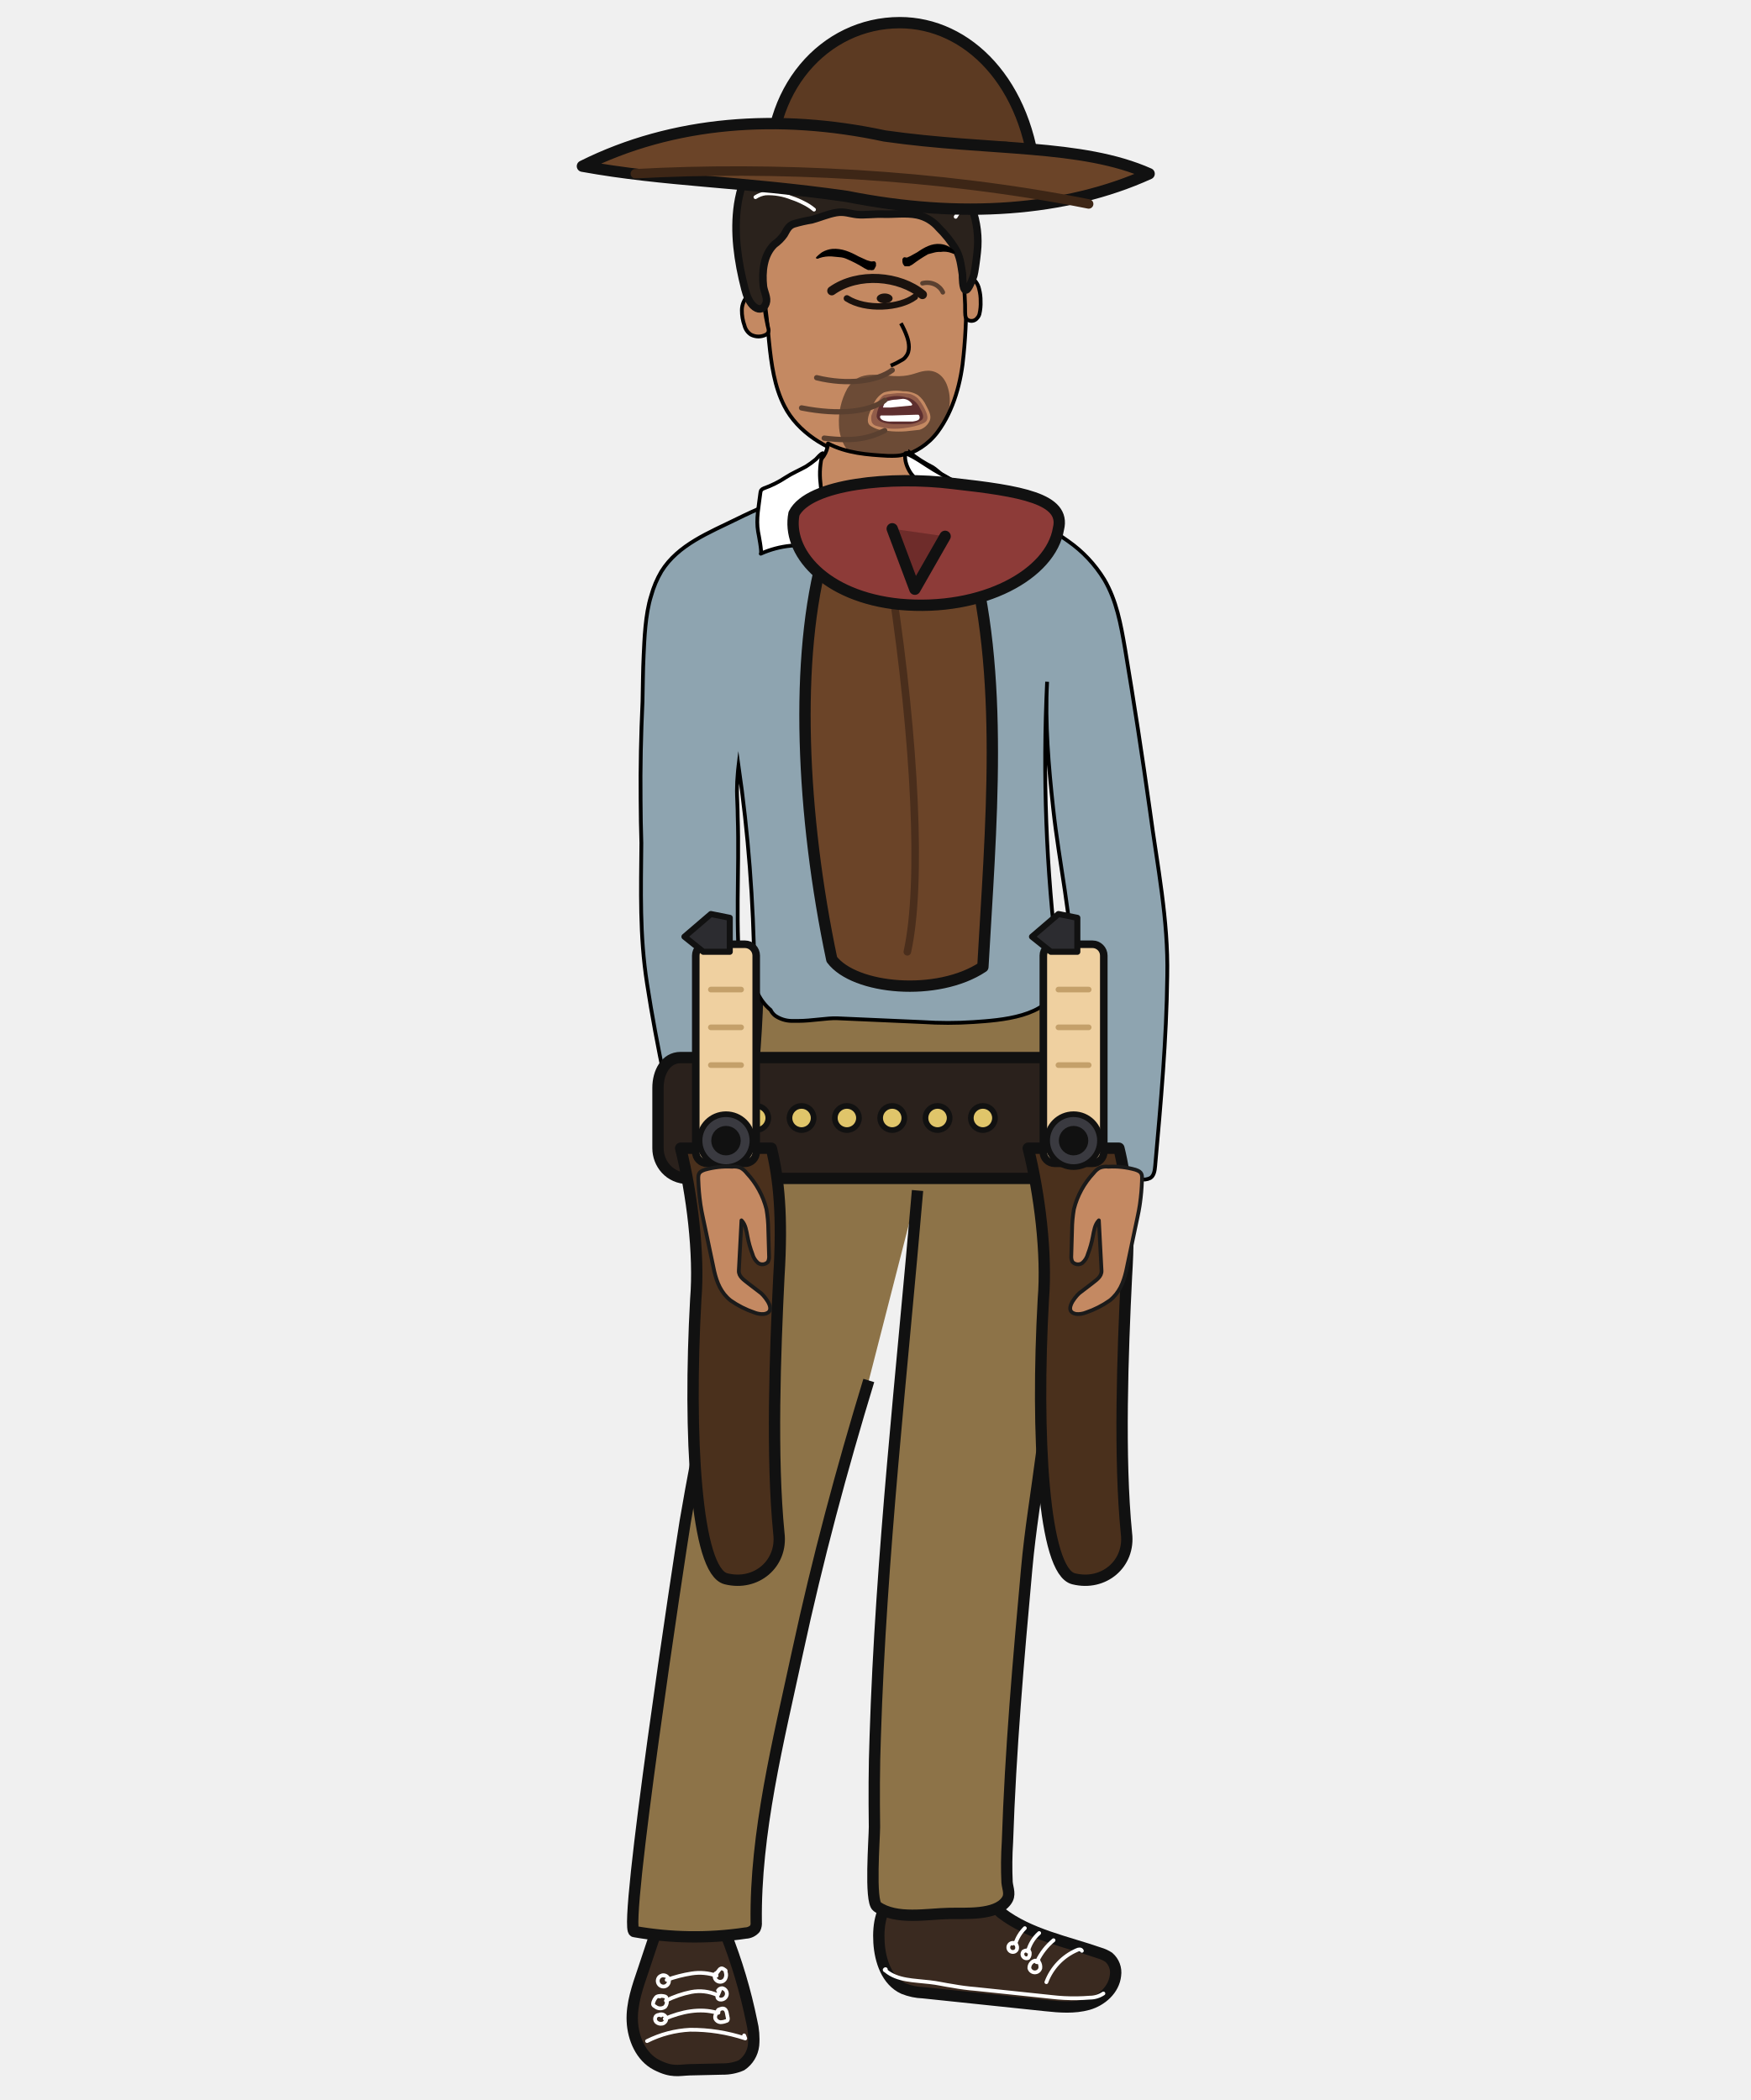
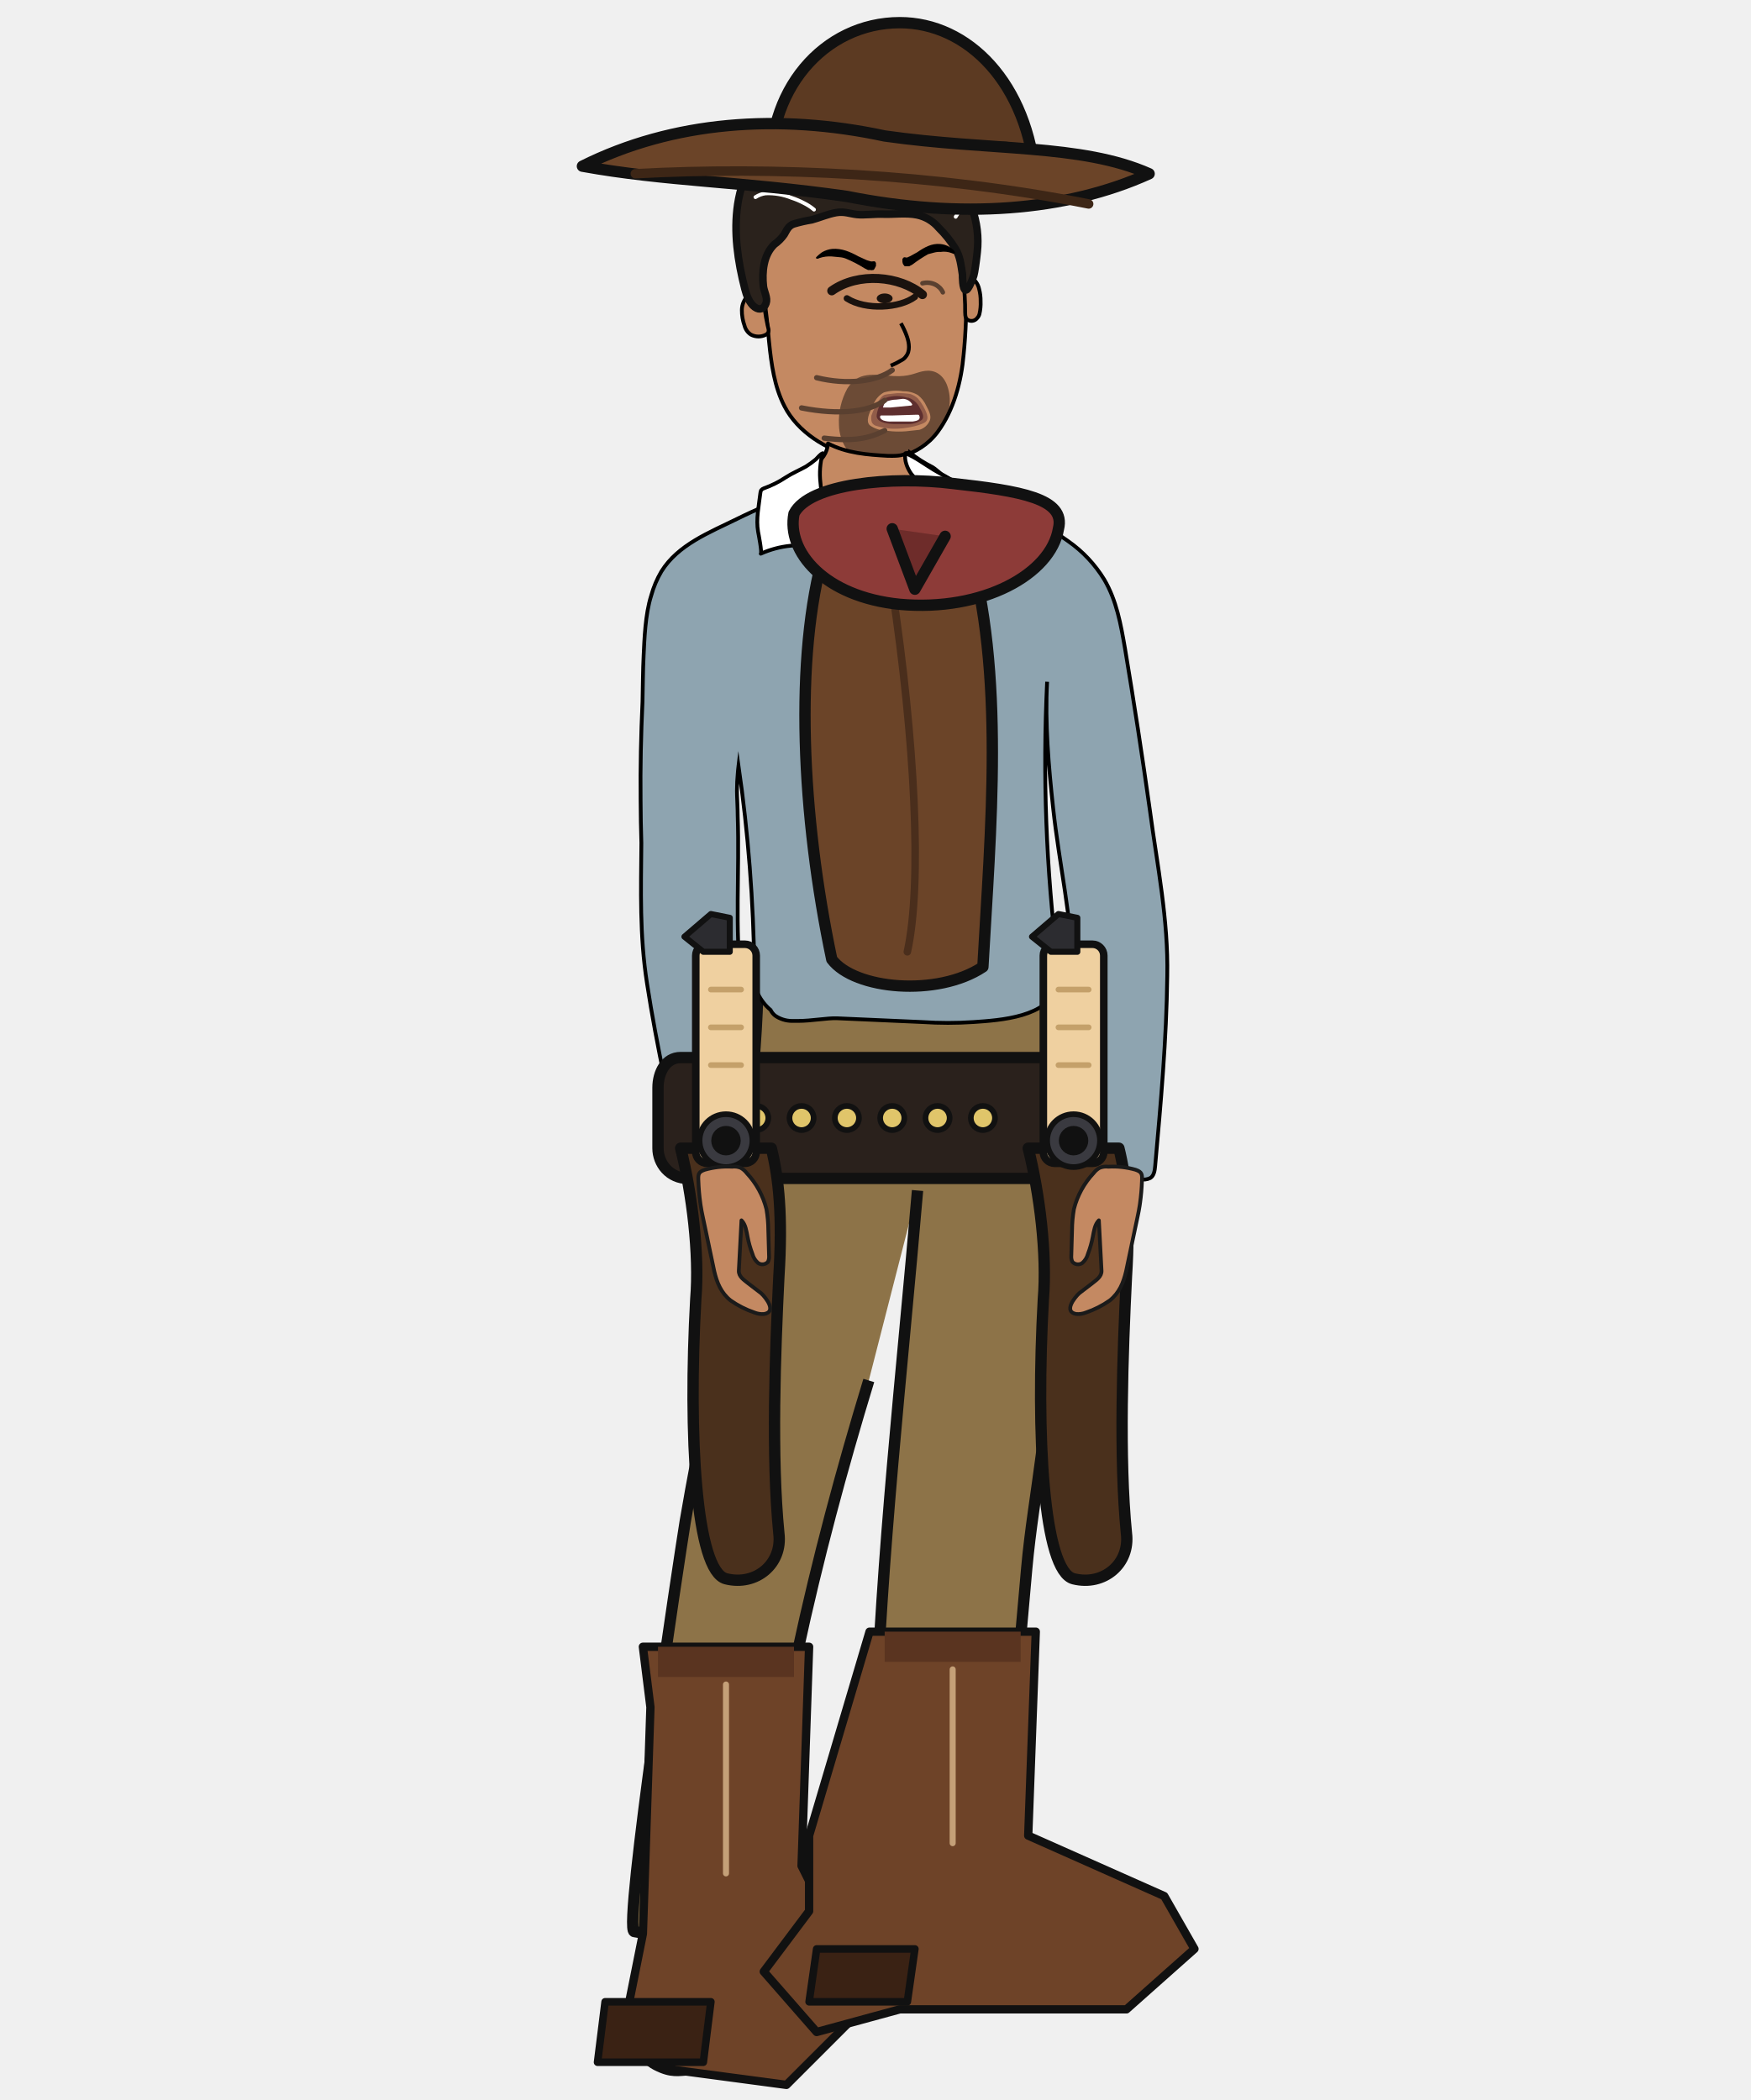
<svg xmlns="http://www.w3.org/2000/svg" width="500" height="600" viewBox="78 12 171 556">
  <path fill="#c48962" stroke="#000" stroke-linecap="round" stroke-linejoin="round" d="M171.5 66.9a25 25 0 0 0-4.7-.1 183 183 0 0 0-19.6 1.8c-5.2.6-11.5 1.9-13.5 7.5a.4.4 0 0 1-.1.3c-.1.3-.1.6-.2.9-1.1 4.9.1 10.1.9 15a9 9 0 0 1 .2 1.6c.4 2.9.6 5.8.9 8.6.6 5.9 1.4 11.9 4.1 17.1 6.8 13.3 30.5 20.1 40.5 6.8 4.3-5.8 6.3-13.4 6.9-20.5.3-3 .5-6 .6-8.9s0-4.4-.1-6.7a36.3 36.3 0 0 0-2.9-13.8 19.6 19.6 0 0 0-3.6-5.4c-2.3-2.7-5.9-3.9-9.4-4.2" />
  <path fill="#c48962" stroke="#000" stroke-linecap="round" stroke-linejoin="round" d="M130.6 100.6a4 4 0 0 1-1.7-2.4 11.8 11.8 0 0 1-.7-4.1 5.4 5.4 0 0 1 1.6-3.8l1-.7a9.3 9.3 0 0 1 2.4-.4h.5c.2.1.2.3.2.5a48.3 48.3 0 0 0 1.1 8.4c.2 1 .7 1.8-.4 2.5a4.3 4.3 0 0 1-4 0m59.9-4.4a2.4 2.4 0 0 0 .6-1.1 12.3 12.3 0 0 0 .3-3.3 12 12 0 0 0-.4-3.3 4.8 4.8 0 0 0-2.2-3.1 1.5 1.5 0 0 0-.9-.2c-.2 0-.7-.1-.9.1s-.1.2-.1.4l.3 5c.1 1.3.1 2.6.1 3.9s.2 1.9.9 2.2a1.9 1.9 0 0 0 2.3-.6" />
  <path fill="#2a221c" stroke="#111" stroke-linejoin="round" stroke-width="2" d="M127.1 66.1c-1.1 7.4 0 15 1.9 22.4.4 1.6 1.2 3.8 2.6 4.8s2.5.4 3-1-.5-3-.7-4.5c-.4-3.8 0-8.3 2.9-11.1a10.7 10.7 0 0 0 2.6-2.6c.7-1.2 1.1-2.3 2.5-2.8a37 37 0 0 1 4.8-1.1c2.2-.6 4.2-1.5 6.4-1.9s3.7.3 5.6.5 4.7-.2 7.1-.1 5.9-.4 8.8.2a10.2 10.2 0 0 1 5.7 3.4 29.5 29.5 0 0 1 4.4 5.5c1.3 2.1 1.5 4.4 1.9 6.9 0 .5 0 3.9.8 4.1s2-3.3 2.2-3.9.7-4.1.9-6.1a25.7 25.7 0 0 0-1.4-11.7c-2.1-5.1-3.6-11.2-8.4-14.4-2.8-1.9-5.2-5.2-8.3-6.4s-5.3-1.1-7.9-1.9c-4.4-1.3-8.8-2.7-13.4-2.7a17.2 17.2 0 0 0-8.1 1.5 9.8 9.8 0 0 0-3.8 3.2c-.7 1-.7 2.3-1.6 3.2s-2.6 1-4 1.7-2.2 2.3-2.8 3.6a36 36 0 0 0-3.7 11.2Z" />
  <path fill="none" stroke="#000" stroke-miterlimit="10" d="M167.6 108.8a21 21 0 0 0 3-1.5 2.8 2.8 0 0 0 1-.9c1.2-1.4.9-3.6.3-5.3a22 22 0 0 0-1.6-3.5" />
  <path d="M149.4 78.8a6.6 6.6 0 0 1 2.7-.9c2.6-.2 4.8.8 7 2l2.2 1 1 .3c.4.1.8-.1 1.1 0l.3.4v.8l-.3.6a1 1 0 0 1-.4.5h-.2c-.2.1-.4 0-.6 0h-.6l-1-.5a31.3 31.3 0 0 0-4.8-2.5 5.3 5.3 0 0 0-1.7-.4l-2.1-.2a8.5 8.5 0 0 0-3.2.4l-.5.2c-.2 0-.4 0-.5-.2s1.3-1.3 1.6-1.5m33.8-1.4a5.7 5.7 0 0 0-2.5-.8c-2.3-.2-4.2.9-6.1 2.2l-1.8 1-.9.4c-.3 0-.7-.2-.9 0s-.2.2-.3.4v.7a1.9 1.9 0 0 0 .2.7l.4.5h1.2l.9-.5a36 36 0 0 1 4.1-2.7l1.5-.4a5.5 5.5 0 0 1 1.8-.2 5.7 5.7 0 0 1 2.9.3l.5.2.4-.2c.2-.5-1.1-1.4-1.4-1.6" />
  <path d="M156.1 114.9a9.1 9.1 0 0 1 1.8-2.1c3-2.7 8.3-1.1 11.9-1.2s4.6-1.1 6.9-1.4 4.5.7 5.7 3.5a11.6 11.6 0 0 1-.7 10.1c-3.8 6.7-12.2 10.4-19.7 9.8h-.6c-2.4-.3-4-.6-5.4-2.6a11.7 11.7 0 0 1-2.1-6.5 18.1 18.1 0 0 1 2.2-9.6m7 4a12 12 0 0 1-.5 1.1c-.6 1.2-1.8 3.7-.4 4.7a7.6 7.6 0 0 0 3.9 1.3 25.5 25.5 0 0 0 7.3 0l1.8-.2a4.3 4.3 0 0 0 2.8-2.6c.4-1.3-.4-2.6-1-3.8a7.4 7.4 0 0 0-2.2-2.8 7.3 7.3 0 0 0-3.9-1 10.9 10.9 0 0 0-5.1.3 6.1 6.1 0 0 0-2.7 3" opacity=".45" />
  <path fill="#5e2f2f" d="M172.7 116.3a5 5 0 0 1 2.1 1.2 14.3 14.3 0 0 1 1.4 2c.6 1.2 1.9 3.3.5 4.3s-6.6 2.1-9.9 1.6a18.3 18.3 0 0 1-3.2-.7 1.8 1.8 0 0 1-1-.9 3.7 3.7 0 0 1-.1-1.8 13.3 13.3 0 0 1 .9-2.1 12.4 12.4 0 0 1 1.7-2.7c.6-.8 1.5-.8 2.4-.9l1.8-.2a19.4 19.4 0 0 1 3.4.2" opacity=".5" />
  <path fill="#5e2f2f" d="M172 117.3h.3a5.1 5.1 0 0 1 3 2.7c.5.9 1.4 2.4.5 3.2a6.3 6.3 0 0 1-3.5 1.1h-3.8c-2.3-.1-4.9-.6-4.6-2.5a8.1 8.1 0 0 1 .8-2.5c.5-.7.7-1.5 1.7-2a8.9 8.9 0 0 1 5.6 0" />
  <path fill="#fff" d="M165.6 119.7c0 .1-.1.1 0 .2h1.9l5.2-.5a.7.7 0 0 0 .6-.2.4.4 0 0 0-.1-.3 2.9 2.9 0 0 0-2.4-1.3l-1.7.2a7.5 7.5 0 0 0-2.6.5c-.6.3-.7.9-.9 1.4m0 3.6a5.8 5.8 0 0 0 2.3.3h5.5c.6-.1 1.4-.2 1.7-.6a.8.8 0 0 0 .1-.8.5.5 0 0 0-.3-.4h-.4l-6.5.2h-3c-.6.4.1 1.1.6 1.3" />
  <path fill="none" stroke="#fff" stroke-linecap="round" stroke-linejoin="round" d="M184.8 69.4a8.3 8.3 0 0 0 1.1-7.5 13.8 13.8 0 0 0-4.7-6.3m-6.7 11.9a16.5 16.5 0 0 0 2.8-6c1.9-7.6-3.6-13.8-4.3-14.7M165.3 65c2.3-1.5 5.1-3.5 5.2-6.6V58a14.8 14.8 0 0 0-4.1-8.6 16.3 16.3 0 0 0-8.4-4.6m-3.4 18.3a14.3 14.3 0 0 0-14.3-6.6m7 11a13.4 13.4 0 0 0-2.8-1.8 20.5 20.5 0 0 0-3.1-1.3 16.5 16.5 0 0 0-6.9-1.2 6.3 6.3 0 0 0-2.7 1" />
  <path fill="#3a2a20" stroke="#111" stroke-linecap="round" stroke-linejoin="round" stroke-width="3" d="m104.9 525.2-2.8 8.4c-1.5 4.4-3.1 8.9-2.9 13.5s2.3 9.5 6.4 11.6 5.8 1.4 8.8 1.3l8.7-.2a12.1 12.1 0 0 0 5-1 7.4 7.4 0 0 0 3.2-5.3 19.2 19.2 0 0 0-.5-6.3 138 138 0 0 0-7-23.5c-.6-1.6-1.4-3.2-3.1-3.8a10.5 10.5 0 0 0-3.1-.3 49 49 0 0 0-7.6.9 9.8 9.8 0 0 0-3.8 1.5 3.1 3.1 0 0 0-1.3 3.2" />
  <path fill="none" stroke="#fff" stroke-linecap="round" stroke-linejoin="round" d="m128.8 550.9.3.8a45.1 45.1 0 0 0-14.6-2.3 28.4 28.4 0 0 0-11.4 3m18.4-17.3a13.5 13.5 0 0 0-6.6-.6 35.5 35.5 0 0 0-6.6 1.7m13.4 4a11.6 11.6 0 0 0-6.9-.8 26.6 26.6 0 0 0-6.7 2.3m13.7 3.1c0-.1.3 0 .2.1h-.4c-4.5-1.3-9.4-.3-13.8 1.6" />
  <path fill="none" stroke="#fff" stroke-linecap="round" stroke-linejoin="round" d="M107.1 535a1.5 1.5 0 0 1 1 2.8 1.5 1.5 0 0 1-1.9-2.2 1.4 1.4 0 0 1 1.6-.5m-1.7 5.4a3.7 3.7 0 0 1 1.8.1c.1.1.3.1.3.3a.6.6 0 0 1 .1.4 2.3 2.3 0 0 1-.4 2 2.1 2.1 0 0 1-2.7-.1.8.8 0 0 1-.5-.5 1.7 1.7 0 0 1 .1-.7 3.9 3.9 0 0 1 .6-1.1.9.9 0 0 1 1.1-.3m-.1 4.8a1.4 1.4 0 0 1 1.6.5 1.2 1.2 0 0 1-.3 1.6 1.1 1.1 0 0 1-.7.3 1.7 1.7 0 0 1-1.5-.5 1.2 1.2 0 0 1-.1-1.4 1.1 1.1 0 0 1 1.4-.3m15.2-1.5c.5-.2 1.1-.5 1.6-.2s.6.9.7 1.5l.2 1a.9.9 0 0 1-.1.5.5.5 0 0 1-.4.2 4 4 0 0 1-1.5.3 1.6 1.6 0 0 1-1.3-.9 1.4 1.4 0 0 1 0-.9 6 6 0 0 1 .7-1.4h.3m-.3-5.2a1.3 1.3 0 0 1 1.1-.6 1.5 1.5 0 0 1 1.2 1.8 1.6 1.6 0 0 1-1.8 1.2.9.9 0 0 1-.6-.4.8.8 0 0 1 .1-.9l.5-1.2m-1-4.5c.7-.3.9-1.7 1.9-1.1s.5.5.6.8a2.2 2.2 0 0 1-.1 1.8 1.5 1.5 0 0 1-2.8-.4c-.1-.3 0-1.2.6-1.1" />
  <path fill="#3a2a20" stroke="#111" stroke-linecap="round" stroke-linejoin="round" stroke-width="3" d="M222.9 529.1a8.8 8.8 0 0 1 2.4 1.1 5.3 5.3 0 0 1 1.8 4.8c-.4 3.8-3.7 6.7-7.3 7.7s-7.5.7-11.2.3l-32.4-3.4a15.1 15.1 0 0 1-5.2-1.1c-4.4-2-6.2-7.3-6.5-12.2s.6-9.8 4.4-12.5 5.6-2 8.5-2.2 10.3-2.2 13.6-.6 3.4 5.5 5.9 7.5c7.4 5.7 17.4 7.6 26 10.6" />
  <path fill="none" stroke="#fff" stroke-linecap="round" stroke-linejoin="round" d="M218.2 528.5c-.2-.5-.9-.4-1.3-.2a15 15 0 0 0-8.1 8.5m1.9-11.1a16.4 16.4 0 0 0-4.3 5.5c.1.1.3 0 .3-.2m.2-7.2a9.7 9.7 0 0 0-3 4.9m-.8-6.2a10.1 10.1 0 0 0-2.5 4.1s.2 0 .1-.1m23.2 13.3a6.4 6.4 0 0 1-3.6 1.1 52 52 0 0 1-6.8.1c-2.1-.1-4.2-.4-6.3-.6l-17.1-1.8a60 60 0 0 1-6.1-.8c-2.1-.3-4.1-.8-6.1-1-4.1-.5-8.5-.4-11.6-3q-.3-.1-.3-.3c.1-.2.4-.2.3 0" />
  <path fill="none" stroke="#fff" stroke-linecap="round" stroke-linejoin="round" d="M206.5 531.4h.3a2.5 2.5 0 0 1 .4 1.7 1.5 1.5 0 0 1-2.9 0 2 2 0 0 1 1.5-2c.3 0 .7.1.7.4a.4.4 0 0 1-.5-.2m-2.3-2.9a.4.4 0 0 1 .5.2.7.7 0 0 1 .2.6 1.7 1.7 0 0 1-.4 1.2 1.1 1.1 0 0 1-1.3-1.7 1.6 1.6 0 0 1 1.5-.2m-4.4-1.9c.1-.2.4-.2.6-.2l.4.4a1.5 1.5 0 0 1 .2 1.3 1 1 0 0 1-.4.5 1.2 1.2 0 1 1-.2-2.1" />
  <path fill="#8d7348" fill-rule="evenodd" stroke="#111" stroke-linejoin="round" stroke-width="3" d="M161.8 377.5c-7.2 23.6-13.6 47.5-18.8 71.6s-11.3 48.2-11 71.8a3.2 3.2 0 0 1-.3 1.7 3.5 3.5 0 0 1-2.5 1.2 91.3 91.3 0 0 1-29.5-.4c-3-.5 12-99.3 13.5-108.5 3.8-22.5 9-44.8 11.8-67.4s6.7-47.9 7.4-72.1a4.2 4.2 0 0 1 .3-1.3 1.8 1.8 0 0 1 .9-.6c5-2.7 10.2-1.8 15.6-1.9s13-.1 19.5 0c12 .2 24 .6 36 .6 2.1.1 4.5.2 6 1.7s1.7 3.4 1.8 5.3c2 18.4 3.5 37.1 2.1 55.6-1.6 20.9-4.3 41.6-7.1 62.3-1.3 10.1-3 20.1-3.9 30.2-2.2 24.2-4.3 48.2-5.1 72.4a96 96 0 0 0-.1 10.7c.2 1.8 1 3.3-.2 4.9-2.8 3.9-10.9 3.2-15.1 3.3-5.9.1-14 1.8-19.1-1.8-2-1.4-.7-18.1-.7-21.1-.1-7.9-.1-15.8.2-23.8 1.5-48 7.1-96.6 11.2-144.7" />
  <path fill="#8ea4b0" stroke="#000" stroke-miterlimit="10" d="M101.6 235.2c-.1-3.8-.2-7.5-.2-11.3-.1-8.7.1-17.4.5-26.1.1-4.1.1-8.2.3-12.3s.4-10.8 2-15.8a26.2 26.2 0 0 1 2.7-6.4c4.4-7.1 12.7-10.3 20-13.9 5.3-2.6 10.7-5.1 16.7-6.2h1.3a4.8 4.8 0 0 1 2 1.5 120 120 0 0 0 10.9 11.6c1.7 1.6 5.8 6.2 8.3 5.6s5.8-5.1 8-6.8a7.9 7.9 0 0 1 3.9-2.1c1.8-.3 3.5.4 5.2.2s5.2-1.7 5-1.9l-5.5-5.3a30 30 0 0 1-2.9-3.2 16.7 16.7 0 0 0-2.3-2.3 15.9 15.9 0 0 1-4.6-6 4.2 4.2 0 0 1-.3-2.7 35 35 0 0 0 6.1 3.9c.8.5 1.5 1.2 2.3 1.8l2.8 1.6c9.5 6 21.5 9.4 30.8 16.2a34 34 0 0 1 9.5 10.1c3.3 5.6 4.4 11.9 5.5 18.2q3.6 21.5 6.6 42.9c2 15 4.9 28.9 4.6 43.9-.2 16.9-1.7 33.6-3.2 50.3-.1 1.2-.3 2.6-1.3 3.2a4 4 0 0 1-2.7.3l-10.1-1.3a8 8 0 0 1-4-1.4 7.8 7.8 0 0 1-2-4.4c-3-15.6-1.2-31.2-1.6-46.8s-3.7-29.5-5.3-44.3c-1.2-11.1-2.2-22.5-1.6-33.5a430.4 430.4 0 0 0 2.8 74.3 14.9 14.9 0 0 1 0 6.3c-2.6 8.2-15 9-22.3 9.5a101 101 0 0 1-13.5 0l-22.6-1c-2.6-.1-6.7.7-10.3.7h-1.7a7.9 7.9 0 0 1-4.4-1.4 4.4 4.4 0 0 1-1.2-1.5 13.1 13.1 0 0 1-3.3-4.2c-.9-2-.9-4.2-1-6.4a413.5 413.5 0 0 0-4.2-54.2c-.1.8-.1 1.6-.2 2.4s-.2 2.9-.2 4.4.2 4.5.2 6.7c.5 14.7-.8 29.5.9 44.2 1.4 12.9 4.4 25.7 4.9 38.5a6.8 6.8 0 0 1 .1 2.8c0 1.9 0 3.8-.1 5.6s-.3 3.3-1.4 4.3a6.1 6.1 0 0 1-3.7 1.5l-10 1.3a4.9 4.9 0 0 1-2.7-.3 4.9 4.9 0 0 1-1.8-3.2c-3.8-16.7-7.6-33.5-10.2-50.4-2-12.8-1.6-24.7-1.5-37.2Z" />
  <path fill="#c48962" stroke="#000" stroke-linecap="round" stroke-linejoin="round" d="M181.7 143.5a19.6 19.6 0 0 1 4.2 3.9 5.5 5.5 0 0 1 1.2 2.7c.2 1.8-.9 3.4-2.1 4.7a13.9 13.9 0 0 1-6.3 3.7c-2.1.5-4.3.7-6.5 1.2a21.2 21.2 0 0 0-7.4 3.6 3.2 3.2 0 0 1-2.4.9 4.7 4.7 0 0 1-.9-.6c-2.8-2.2-5.9-5.1-9.2-6.6s-5.9-1-8.3-3.3-5.7-5.8-5.1-9.3a8.5 8.5 0 0 1 .9-2.2c1.7-3 4.5-5.2 7.4-7.1a6.9 6.9 0 0 0 3.8-5.7c4.9 2.6 10.5 3 15.9 3.3 1.8 0 3.6.1 5.1-.8-.2 5.3 6 8.8 9.7 11.6" />
  <path fill="none" stroke="#1a1a1a" stroke-linecap="round" stroke-linejoin="round" d="M167.8 145.7a1.6 1.6 0 0 1-2.6.6c-.2-.1-.3-.4-.5-.6" />
  <path fill="#fff" stroke="#000" stroke-linecap="round" stroke-linejoin="round" d="M180 145.5c-.1 1.6-1.3 2.7-2.6 3.9l-4.8 4.5-6.6 6.1c-1.4 1.3-1.8 1.5-3.4.4a28.5 28.5 0 0 1-3.3-2.5 37 37 0 0 1-4.1-4.8 23.2 23.2 0 0 1-3.9-5.4 19.5 19.5 0 0 1-2.3-7.9 20.5 20.5 0 0 1 .6-7.8c-.6.2-1.3 1.1-1.8 1.6a25 25 0 0 1-2.6 1.9c-1.8 1-3.7 1.8-5.4 2.9a26.2 26.2 0 0 1-5.8 2.9 1.5 1.5 0 0 0-.7.5 1.9 1.9 0 0 0-.2.7c-.4 3.5-1.2 6.9-.6 10.3.1.5 1.1 5.6.7 5.8a25.5 25.5 0 0 1 16.1-1.6c5.6 1.3 9.8 4.7 13.7 8.5l3.1-2.8c6.2-4.4 12.9.4 18.7 3a17.8 17.8 0 0 0 1.3-4.5 128 128 0 0 1 5-13.5c.7-1.7 1.3-3-.3-4.4s-2.7-1.6-4-2.4l-7.8-4.5c-2.5-1.5-4.8-3.3-7.5-4.4-.4 1.8.5 4 1.5 5.4a19.2 19.2 0 0 0 4.6 4.4c1.3 1 2.4 1.9 2.4 3.7" />
  <g fill="none" stroke="#111" stroke-linecap="round" stroke-linejoin="round" stroke-width="3" class="gear">
    <path fill="#6b4428" d="M150 158c-8 28-6 70 2 108 6 8 28 10 40 2 2-36 6-78-4-112-14 2-28 2-38 2" />
    <path stroke="#4a2e1c" stroke-width="2" d="M168 168c6 40 8 78 4 96" />
    <path fill="#2a211c" d="M112 292h104c4 0 6 4 6 8v16c0 4-3 8-8 8H114c-5 0-8-4-8-8v-16c0-4 2-8 6-8" />
    <g fill="#e0c56a" stroke-width="1.5">
      <circle cx="132" cy="308" r="3.2" />
      <circle cx="144" cy="308" r="3.2" />
      <circle cx="156" cy="308" r="3.2" />
      <circle cx="168" cy="308" r="3.2" />
      <circle cx="180" cy="308" r="3.2" />
      <circle cx="192" cy="308" r="3.2" />
    </g>
    <path fill="#4a301c" d="M112 316h24c2 8 3 18 2 34-1 20-2 48 0 68 1 8-6 14-14 12s-10-38-8-74c1-12-1-28-4-40" />
    <rect width="16" height="58" x="116" y="262" fill="#efd0a0" stroke-width="2" rx="3" />
    <path stroke="#c4a06a" stroke-width="1.5" d="M120 274h8m-8 10h8m-8 10h8" />
    <path fill="#2c2c30" stroke-width="1.6" d="M118 264h7v-9l-5-1-7 6z" />
    <circle cx="124" cy="314" r="7" fill="#3a3a40" stroke-width="1.5" />
    <circle cx="124" cy="314" r="2.4" fill="#111" />
    <path fill="#4a301c" d="M204 316h24c2 8 3 18 2 34-1 20-2 48 0 68 1 8-6 14-14 12s-10-38-8-74c1-12-1-28-4-40" />
    <rect width="16" height="58" x="208" y="262" fill="#efd0a0" stroke-width="2" rx="3" />
    <path stroke="#c4a06a" stroke-width="1.5" d="M212 274h8m-8 10h8m-8 10h8" />
    <path fill="#2c2c30" stroke-width="1.6" d="M210 264h7v-9l-5-1-7 6z" />
    <circle cx="216" cy="314" r="7" fill="#3a3a40" stroke-width="1.5" />
    <circle cx="216" cy="314" r="2.4" fill="#111" />
  </g>
  <path fill="#c48962" stroke="#1a1a1a" stroke-linecap="round" stroke-linejoin="round" d="M233.6 330.5c0 .2-.1.5-.1.7-.3 2-.8 4-1.2 6l-2.4 11.4c-.7 3-1.8 5.7-4.3 7.7a24.9 24.9 0 0 1-6.3 3.2 5.7 5.7 0 0 1-2.6.4c-3.4-.6-.5-4.3.8-5.5l3.4-2.6c1.1-.9 2.6-1.8 2.5-3.4l-.7-13.3c-1.1 1.1-1.3 2.8-1.6 4.3a26.4 26.4 0 0 1-1.3 4.6 4.7 4.7 0 0 1-1.5 2.4 2 2 0 0 1-2.6-.3 3 3 0 0 1-.3-1.6l.2-6.8a34.3 34.3 0 0 1 .5-5.6 21.6 21.6 0 0 1 5.2-9.5 5.2 5.2 0 0 1 1.6-1.4 4.5 4.5 0 0 1 2.3-.3 21.6 21.6 0 0 1 7.2.8c1.8.6 1.8 1.3 1.7 3.1a55 55 0 0 1-.5 5.7m-116.4 0c0 .2.1.5.1.7.3 2 .8 4 1.2 6l2.4 11.4c.7 3 1.8 5.7 4.3 7.7a24.9 24.9 0 0 0 6.3 3.2 5.7 5.7 0 0 0 2.6.4c3.4-.6.5-4.3-.8-5.5l-3.4-2.6c-1.1-.9-2.6-1.8-2.5-3.4l.7-13.3c1.1 1.1 1.3 2.8 1.6 4.3a26.4 26.4 0 0 0 1.3 4.6 4.7 4.7 0 0 0 1.5 2.4 2 2 0 0 0 2.6-.3 3 3 0 0 0 .3-1.6l-.2-6.8a34.3 34.3 0 0 0-.5-5.6 21.6 21.6 0 0 0-5.2-9.5 5.2 5.2 0 0 0-1.6-1.4 4.5 4.5 0 0 0-2.3-.3 21.9 21.9 0 0 0-7.2.8c-1.8.6-1.8 1.3-1.7 3.1a55 55 0 0 0 .5 5.7" />
  <g class="eyes">
    <path fill="none" stroke="#1a120e" stroke-linecap="round" stroke-width="2.4" d="M152 89c7-5 18-4 24 1" />
    <path fill="none" stroke="#1a120e" stroke-linecap="round" stroke-width="1.7" d="M156 91c5 3.2 14 2.6 18-.4" />
    <ellipse cx="166" cy="91" fill="#1a120e" rx="2.1" ry="1.3" />
    <path fill="none" stroke="#5a4030" stroke-linecap="round" stroke-width="1.2" d="M176 87c2.4-.6 4.6.6 5.4 2.4" />
  </g>
  <g fill="none" stroke="#111" stroke-linecap="round" stroke-linejoin="round" stroke-width="3" class="hat">
    <path fill="#8d3b38" d="M142 148c-2 10 8 22 28 24 22 2 40-8 42-20 2-8-10-10-28-12-16-2-38 0-42 8" />
    <path fill="#6e2c2a" d="m168 152 6 16 8-14" />
    <path fill="#5c3a22" d="M136 60c-2-24 14-42 34-42 18 0 34 16 36 42z" />
    <path stroke="#1c1612" stroke-width="5" d="M140 52h58" />
    <path fill="#6b4428" d="M86 56c24-12 52-14 80-8 28 4 52 2 70 10-22 10-50 12-80 6-28-4-48-4-70-8" />
    <path stroke="#3d2616" stroke-width="2.5" d="M100 58c36-2 80 0 120 8" />
    <path stroke="#5a4030" stroke-width="1.4" d="M148 112c8 2 16 1 20-2m-24 10c10 2 18 1 22-2m-16 10c8 1 12 0 16-2" />
  </g>
+   <g stroke-linecap="round" stroke-linejoin="round">
+     <path fill="#6e4328" stroke="#111" stroke-width="2.2" d="M102 448h44l-2 58 10 20 2 22-16 16-30-4-12-16 4-20 2-60z" />
+     <path fill="#3a2214" stroke="#111" stroke-width="2" d="M92 542h28l-2 16H90z" />
+     <path fill="#5a3420" d="M106 448h36v8h-36z" />
+     <path fill="none" stroke="#c4a078" stroke-width="1.6" d="M124 458v50" />
+     <path fill="#6e4328" stroke="#111" stroke-width="2.2" d="M162 444h44l-2 54 36 16 8 14-18 16h-60l-22 6-14-16 12-16v-20z" />
+     <path fill="#3a2214" stroke="#111" stroke-width="2" d="M148 528h26l-2 14h-26z" />
+     <path fill="#5a3420" d="M166 444h36v8h-36z" />
+     <path fill="none" stroke="#c4a078" stroke-width="1.6" d="M184 454v46" />
+   </g>
</svg>
